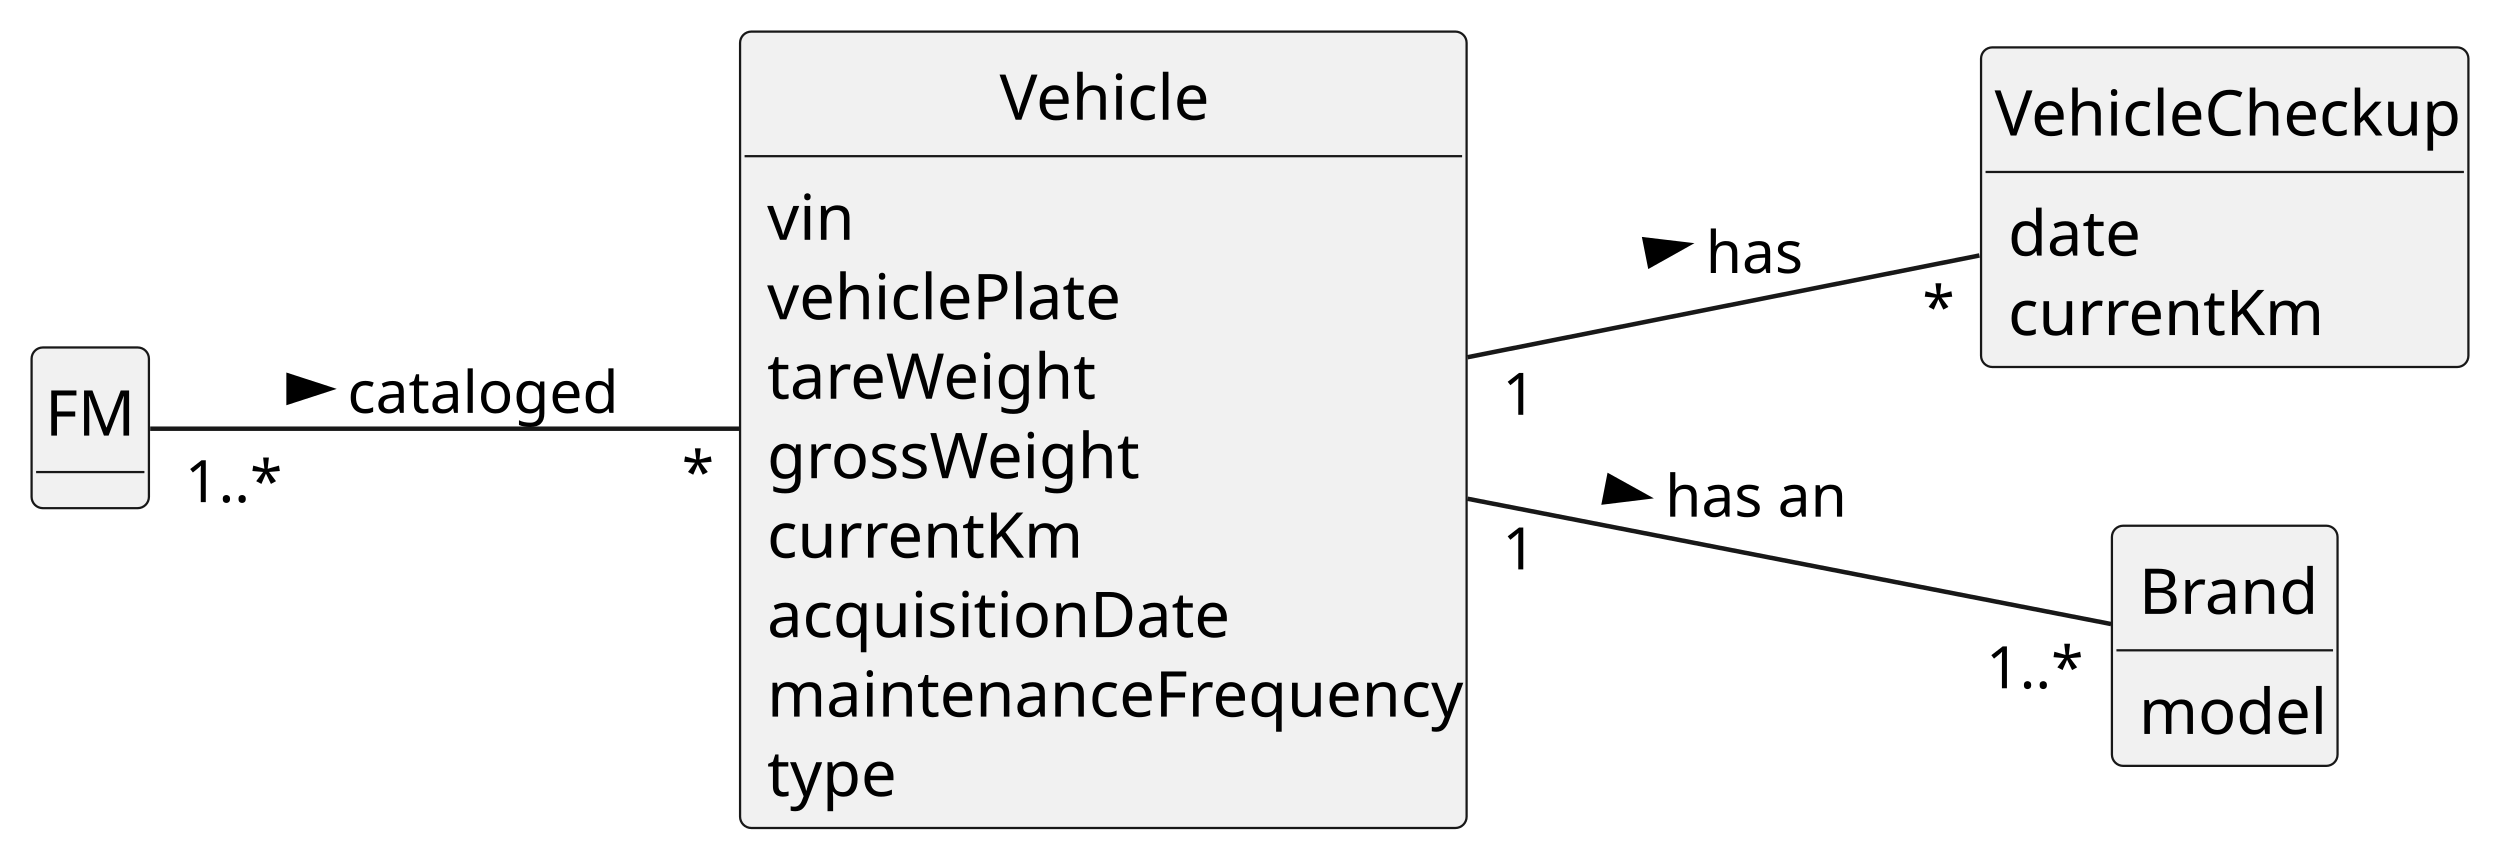
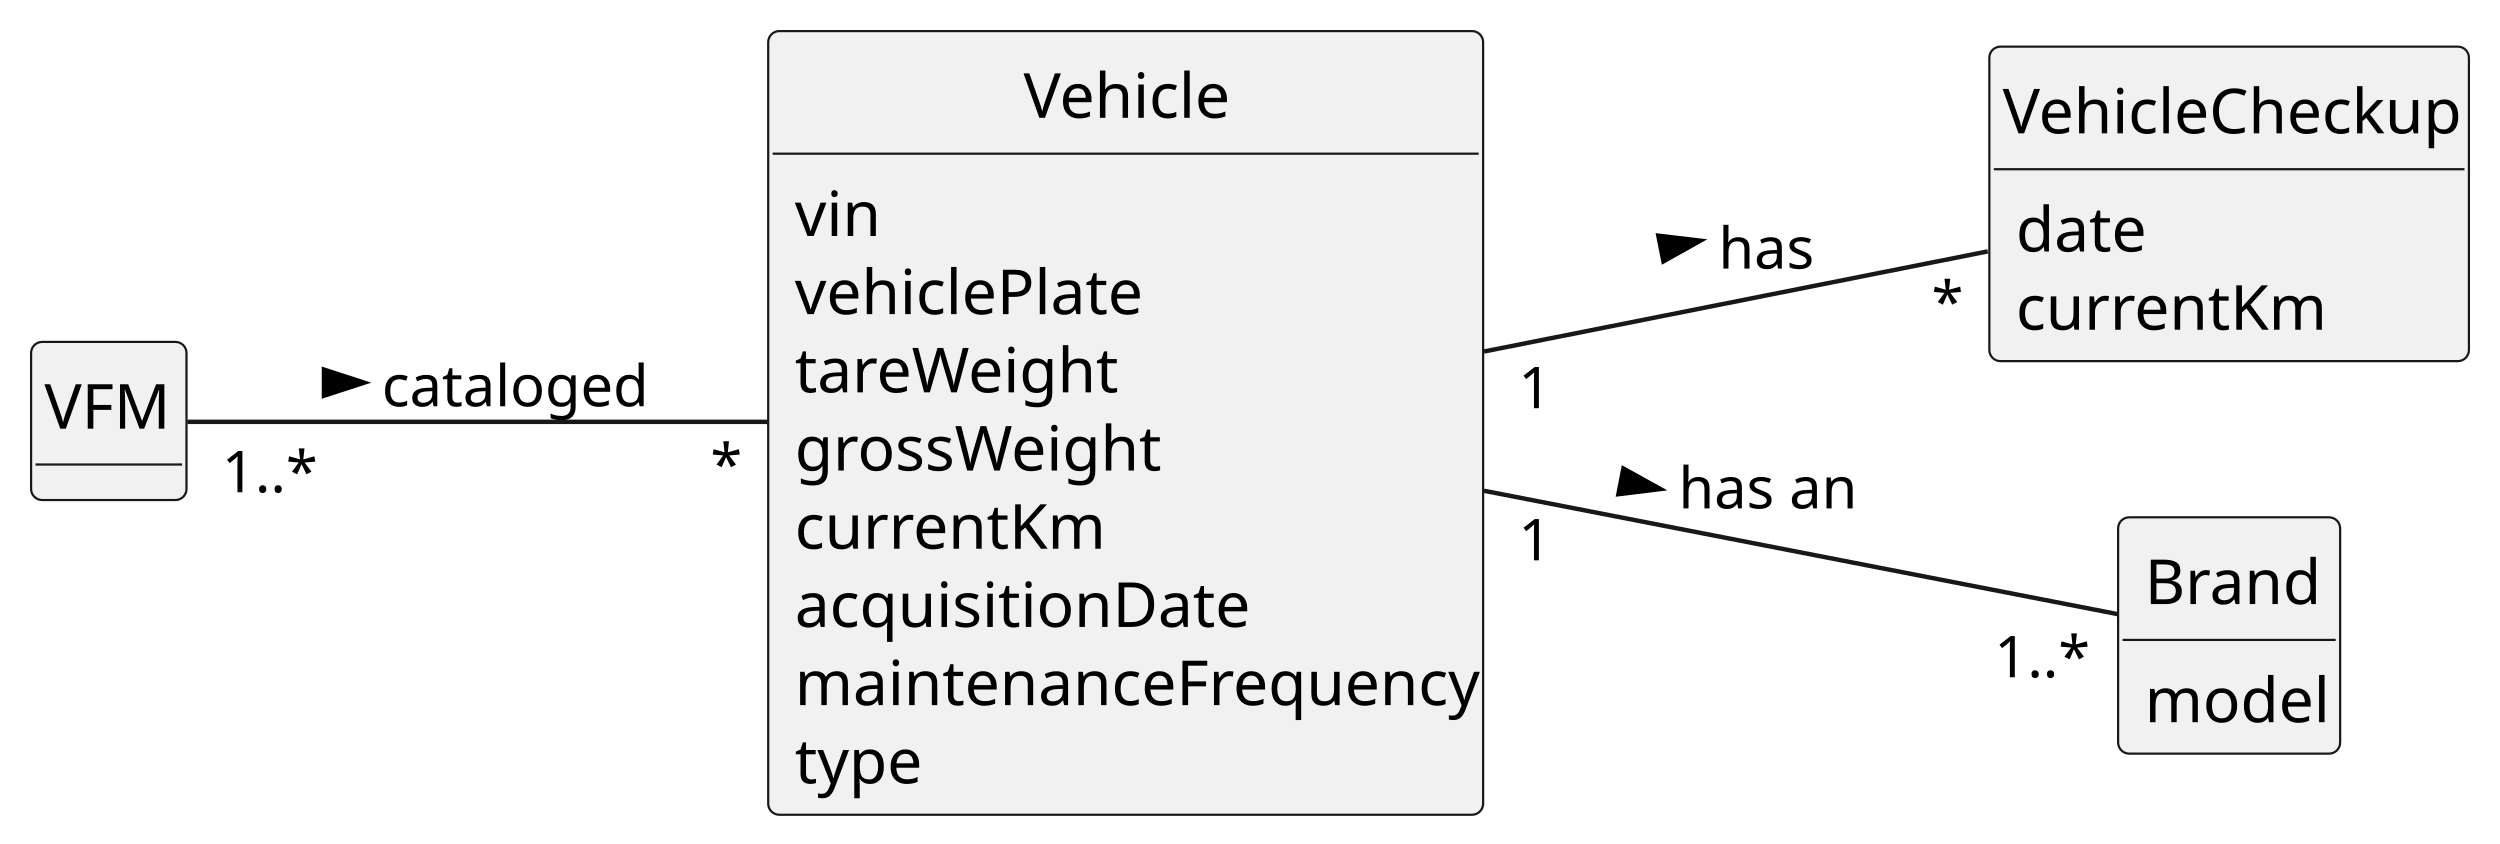
- <svg xmlns="http://www.w3.org/2000/svg" contentStyleType="text/css" height="190px" preserveAspectRatio="none" style="width:554px;height:190px;background:#FFFFFF;" version="1.1" viewBox="0 0 554 190" width="554px" zoomAndPan="magnify">
+ <svg xmlns="http://www.w3.org/2000/svg" contentStyleType="text/css" height="190px" preserveAspectRatio="none" style="width:563px;height:190px;background:#FFFFFF;" version="1.1" viewBox="0 0 563 190" width="563px" zoomAndPan="magnify">
  <defs />
  <g>
-     <g id="elem_FM">
-       <rect codeLine="11" fill="#F1F1F1" height="35.609" id="FM" rx="2.5" ry="2.5" style="stroke:#181818;stroke-width:0.5;" width="26" x="7" y="77" />
-       <text fill="#000000" font-family="sans-serif" font-size="14" lengthAdjust="spacing" textLength="20" x="10" y="96.533">FM</text>
-       <line style="stroke:#181818;stroke-width:0.5;" x1="8" x2="32" y1="104.609" y2="104.609" />
+     <g id="elem_VFM">
+       <rect codeLine="11" fill="#F1F1F1" height="35.609" id="VFM" rx="2.5" ry="2.5" style="stroke:#181818;stroke-width:0.5;" width="35" x="7" y="77" />
+       <text fill="#000000" font-family="sans-serif" font-size="14" lengthAdjust="spacing" textLength="29" x="10" y="96.533">VFM</text>
+       <line style="stroke:#181818;stroke-width:0.5;" x1="8" x2="41" y1="104.609" y2="104.609" />
    </g>
    <g id="elem_VehicleCheckup">
-       <rect codeLine="14" fill="#F1F1F1" height="70.828" id="VehicleCheckup" rx="2.5" ry="2.5" style="stroke:#181818;stroke-width:0.5;" width="108" x="439" y="10.5" />
-       <text fill="#000000" font-family="sans-serif" font-size="14" lengthAdjust="spacing" textLength="102" x="442" y="30.033">VehicleCheckup</text>
-       <line style="stroke:#181818;stroke-width:0.5;" x1="440" x2="546" y1="38.109" y2="38.109" />
-       <text fill="#000000" font-family="sans-serif" font-size="14" lengthAdjust="spacing" textLength="28" x="445" y="56.643">date</text>
-       <text fill="#000000" font-family="sans-serif" font-size="14" lengthAdjust="spacing" textLength="65" x="445" y="74.252">currentKm</text>
+       <rect codeLine="14" fill="#F1F1F1" height="70.828" id="VehicleCheckup" rx="2.5" ry="2.5" style="stroke:#181818;stroke-width:0.5;" width="108" x="448" y="10.5" />
+       <text fill="#000000" font-family="sans-serif" font-size="14" lengthAdjust="spacing" textLength="102" x="451" y="30.033">VehicleCheckup</text>
+       <line style="stroke:#181818;stroke-width:0.5;" x1="449" x2="555" y1="38.109" y2="38.109" />
+       <text fill="#000000" font-family="sans-serif" font-size="14" lengthAdjust="spacing" textLength="28" x="454" y="56.643">date</text>
+       <text fill="#000000" font-family="sans-serif" font-size="14" lengthAdjust="spacing" textLength="65" x="454" y="74.252">currentKm</text>
    </g>
    <g id="elem_Vehicle">
-       <rect codeLine="19" fill="#F1F1F1" height="176.484" id="Vehicle" rx="2.5" ry="2.5" style="stroke:#181818;stroke-width:0.5;" width="161" x="164" y="7" />
-       <text fill="#000000" font-family="sans-serif" font-size="14" lengthAdjust="spacing" textLength="46" x="221.5" y="26.533">Vehicle</text>
-       <line style="stroke:#181818;stroke-width:0.5;" x1="165" x2="324" y1="34.609" y2="34.609" />
-       <text fill="#000000" font-family="sans-serif" font-size="14" lengthAdjust="spacing" textLength="18" x="170" y="53.143">vin</text>
-       <text fill="#000000" font-family="sans-serif" font-size="14" lengthAdjust="spacing" textLength="76" x="170" y="70.752">vehiclePlate</text>
-       <text fill="#000000" font-family="sans-serif" font-size="14" lengthAdjust="spacing" textLength="69" x="170" y="88.361">tareWeight</text>
-       <text fill="#000000" font-family="sans-serif" font-size="14" lengthAdjust="spacing" textLength="79" x="170" y="105.971">grossWeight</text>
-       <text fill="#000000" font-family="sans-serif" font-size="14" lengthAdjust="spacing" textLength="65" x="170" y="123.58">currentKm</text>
-       <text fill="#000000" font-family="sans-serif" font-size="14" lengthAdjust="spacing" textLength="97" x="170" y="141.19">acquisitionDate</text>
-       <text fill="#000000" font-family="sans-serif" font-size="14" lengthAdjust="spacing" textLength="149" x="170" y="158.799">maintenanceFrequency</text>
-       <text fill="#000000" font-family="sans-serif" font-size="14" lengthAdjust="spacing" textLength="27" x="170" y="176.408">type</text>
+       <rect codeLine="19" fill="#F1F1F1" height="176.484" id="Vehicle" rx="2.5" ry="2.5" style="stroke:#181818;stroke-width:0.5;" width="161" x="173" y="7" />
+       <text fill="#000000" font-family="sans-serif" font-size="14" lengthAdjust="spacing" textLength="46" x="230.5" y="26.533">Vehicle</text>
+       <line style="stroke:#181818;stroke-width:0.5;" x1="174" x2="333" y1="34.609" y2="34.609" />
+       <text fill="#000000" font-family="sans-serif" font-size="14" lengthAdjust="spacing" textLength="18" x="179" y="53.143">vin</text>
+       <text fill="#000000" font-family="sans-serif" font-size="14" lengthAdjust="spacing" textLength="76" x="179" y="70.752">vehiclePlate</text>
+       <text fill="#000000" font-family="sans-serif" font-size="14" lengthAdjust="spacing" textLength="69" x="179" y="88.361">tareWeight</text>
+       <text fill="#000000" font-family="sans-serif" font-size="14" lengthAdjust="spacing" textLength="79" x="179" y="105.971">grossWeight</text>
+       <text fill="#000000" font-family="sans-serif" font-size="14" lengthAdjust="spacing" textLength="65" x="179" y="123.58">currentKm</text>
+       <text fill="#000000" font-family="sans-serif" font-size="14" lengthAdjust="spacing" textLength="97" x="179" y="141.19">acquisitionDate</text>
+       <text fill="#000000" font-family="sans-serif" font-size="14" lengthAdjust="spacing" textLength="149" x="179" y="158.799">maintenanceFrequency</text>
+       <text fill="#000000" font-family="sans-serif" font-size="14" lengthAdjust="spacing" textLength="27" x="179" y="176.408">type</text>
    </g>
    <g id="elem_Brand">
-       <rect codeLine="30" fill="#F1F1F1" height="53.219" id="Brand" rx="2.5" ry="2.5" style="stroke:#181818;stroke-width:0.5;" width="50" x="468" y="116.5" />
-       <text fill="#000000" font-family="sans-serif" font-size="14" lengthAdjust="spacing" textLength="38" x="474" y="136.033">Brand</text>
-       <line style="stroke:#181818;stroke-width:0.5;" x1="469" x2="517" y1="144.109" y2="144.109" />
-       <text fill="#000000" font-family="sans-serif" font-size="14" lengthAdjust="spacing" textLength="38" x="474" y="162.643">model</text>
+       <rect codeLine="30" fill="#F1F1F1" height="53.219" id="Brand" rx="2.5" ry="2.5" style="stroke:#181818;stroke-width:0.5;" width="50" x="477" y="116.5" />
+       <text fill="#000000" font-family="sans-serif" font-size="14" lengthAdjust="spacing" textLength="38" x="483" y="136.033">Brand</text>
+       <line style="stroke:#181818;stroke-width:0.5;" x1="478" x2="526" y1="144.109" y2="144.109" />
+       <text fill="#000000" font-family="sans-serif" font-size="14" lengthAdjust="spacing" textLength="38" x="483" y="162.643">model</text>
    </g>
    <g id="link_Vehicle_Brand">
-       <path codeLine="35" d="M325.19,110.52 C374.7,120.16 434.98,131.9 467.82,138.29 " fill="none" id="Vehicle-Brand" style="stroke:#181818;stroke-width:1.0;" />
-       <polygon fill="#000000" points="364.908,110.131,356.591,105.518,355.468,111.287,364.908,110.131" style="stroke:#000000;stroke-width:1.0;" />
-       <text fill="#000000" font-family="sans-serif" font-size="13" lengthAdjust="spacing" textLength="39" x="369" y="114.495">has an</text>
-       <text fill="#000000" font-family="sans-serif" font-size="13" lengthAdjust="spacing" textLength="7" x="332.951" y="126.177">1</text>
-       <text fill="#000000" font-family="sans-serif" font-size="13" lengthAdjust="spacing" textLength="20" x="440.124" y="152.519">1..*</text>
+       <path codeLine="35" d="M334.19,110.52 C383.7,120.16 443.98,131.9 476.82,138.29 " fill="none" id="Vehicle-Brand" style="stroke:#181818;stroke-width:1.0;" />
+       <polygon fill="#000000" points="373.908,110.131,365.591,105.518,364.468,111.287,373.908,110.131" style="stroke:#000000;stroke-width:1.0;" />
+       <text fill="#000000" font-family="sans-serif" font-size="13" lengthAdjust="spacing" textLength="39" x="378" y="114.495">has an</text>
+       <text fill="#000000" font-family="sans-serif" font-size="13" lengthAdjust="spacing" textLength="7" x="341.951" y="126.177">1</text>
+       <text fill="#000000" font-family="sans-serif" font-size="13" lengthAdjust="spacing" textLength="20" x="449.124" y="152.519">1..*</text>
    </g>
-     <g id="link_FM_Vehicle">
-       <path codeLine="36" d="M33.28,95 C57.92,95 115.2,95 163.76,95 " fill="none" id="FM-Vehicle" style="stroke:#181818;stroke-width:1.0;" />
-       <polygon fill="#000000" points="73,86.176,63.955,83.237,63.955,89.115,73,86.176" style="stroke:#000000;stroke-width:1.0;" />
-       <text fill="#000000" font-family="sans-serif" font-size="13" lengthAdjust="spacing" textLength="56" x="77" y="91.495">cataloged</text>
-       <text fill="#000000" font-family="sans-serif" font-size="13" lengthAdjust="spacing" textLength="20" x="40.992" y="111.268">1..*</text>
-       <text fill="#000000" font-family="sans-serif" font-size="13" lengthAdjust="spacing" textLength="5" x="151.086" y="109.227">*</text>
+     <g id="link_VFM_Vehicle">
+       <path codeLine="36" d="M42.19,95 C69.53,95 125.55,95 172.9,95 " fill="none" id="VFM-Vehicle" style="stroke:#181818;stroke-width:1.0;" />
+       <polygon fill="#000000" points="82,86.176,72.955,83.237,72.955,89.115,82,86.176" style="stroke:#000000;stroke-width:1.0;" />
+       <text fill="#000000" font-family="sans-serif" font-size="13" lengthAdjust="spacing" textLength="56" x="86" y="91.495">cataloged</text>
+       <text fill="#000000" font-family="sans-serif" font-size="13" lengthAdjust="spacing" textLength="20" x="49.978" y="110.85">1..*</text>
+       <text fill="#000000" font-family="sans-serif" font-size="13" lengthAdjust="spacing" textLength="5" x="159.98" y="109.251">*</text>
    </g>
    <g id="link_Vehicle_VehicleCheckup">
-       <path codeLine="37" d="M325.19,79.16 C362.33,71.78 405.51,63.19 438.64,56.61 " fill="none" id="Vehicle-VehicleCheckup" style="stroke:#181818;stroke-width:1.0;" />
-       <polygon fill="#000000" points="373.904,54.201,364.46,53.082,365.606,58.847,373.904,54.201" style="stroke:#000000;stroke-width:1.0;" />
-       <text fill="#000000" font-family="sans-serif" font-size="13" lengthAdjust="spacing" textLength="21" x="378" y="60.495">has</text>
-       <text fill="#000000" font-family="sans-serif" font-size="13" lengthAdjust="spacing" textLength="7" x="332.951" y="91.926">1</text>
-       <text fill="#000000" font-family="sans-serif" font-size="13" lengthAdjust="spacing" textLength="5" x="425.999" y="72.641">*</text>
+       <path codeLine="37" d="M334.19,79.16 C371.33,71.78 414.51,63.19 447.64,56.61 " fill="none" id="Vehicle-VehicleCheckup" style="stroke:#181818;stroke-width:1.0;" />
+       <polygon fill="#000000" points="382.904,54.201,373.46,53.082,374.606,58.847,382.904,54.201" style="stroke:#000000;stroke-width:1.0;" />
+       <text fill="#000000" font-family="sans-serif" font-size="13" lengthAdjust="spacing" textLength="21" x="387" y="60.495">has</text>
+       <text fill="#000000" font-family="sans-serif" font-size="13" lengthAdjust="spacing" textLength="7" x="341.951" y="91.926">1</text>
+       <text fill="#000000" font-family="sans-serif" font-size="13" lengthAdjust="spacing" textLength="5" x="434.999" y="72.641">*</text>
    </g>
  </g>
</svg>
